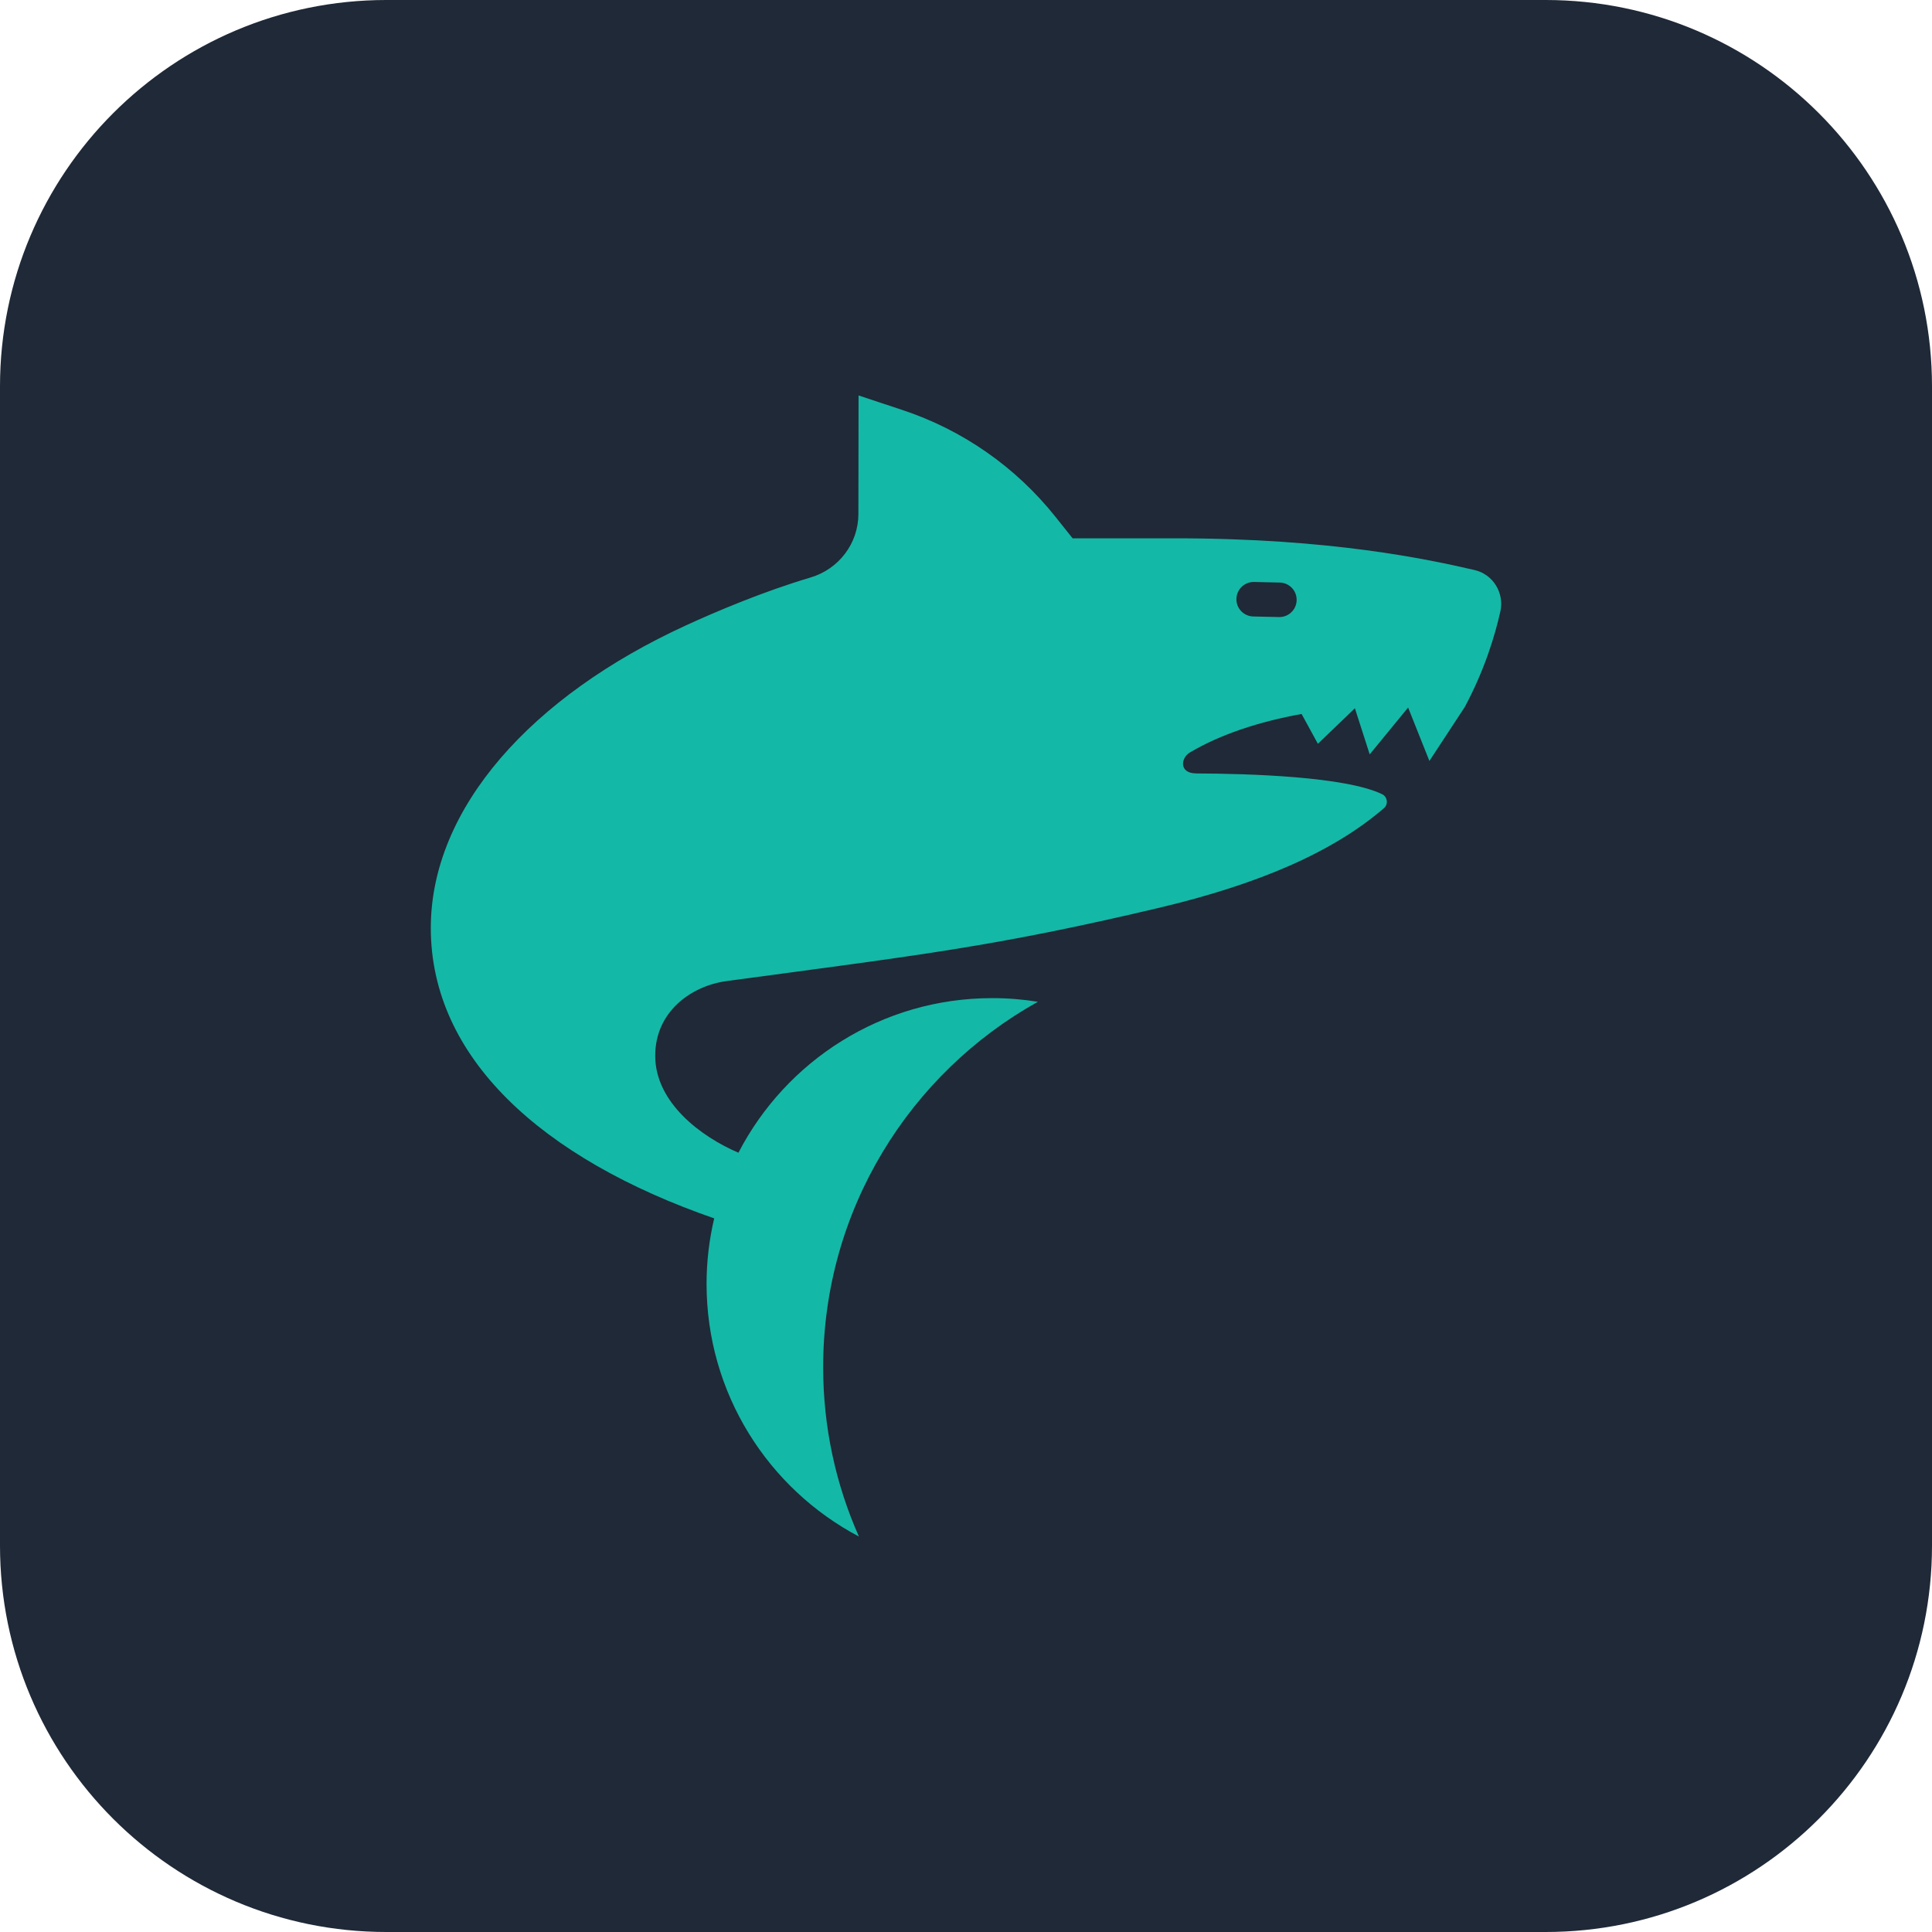
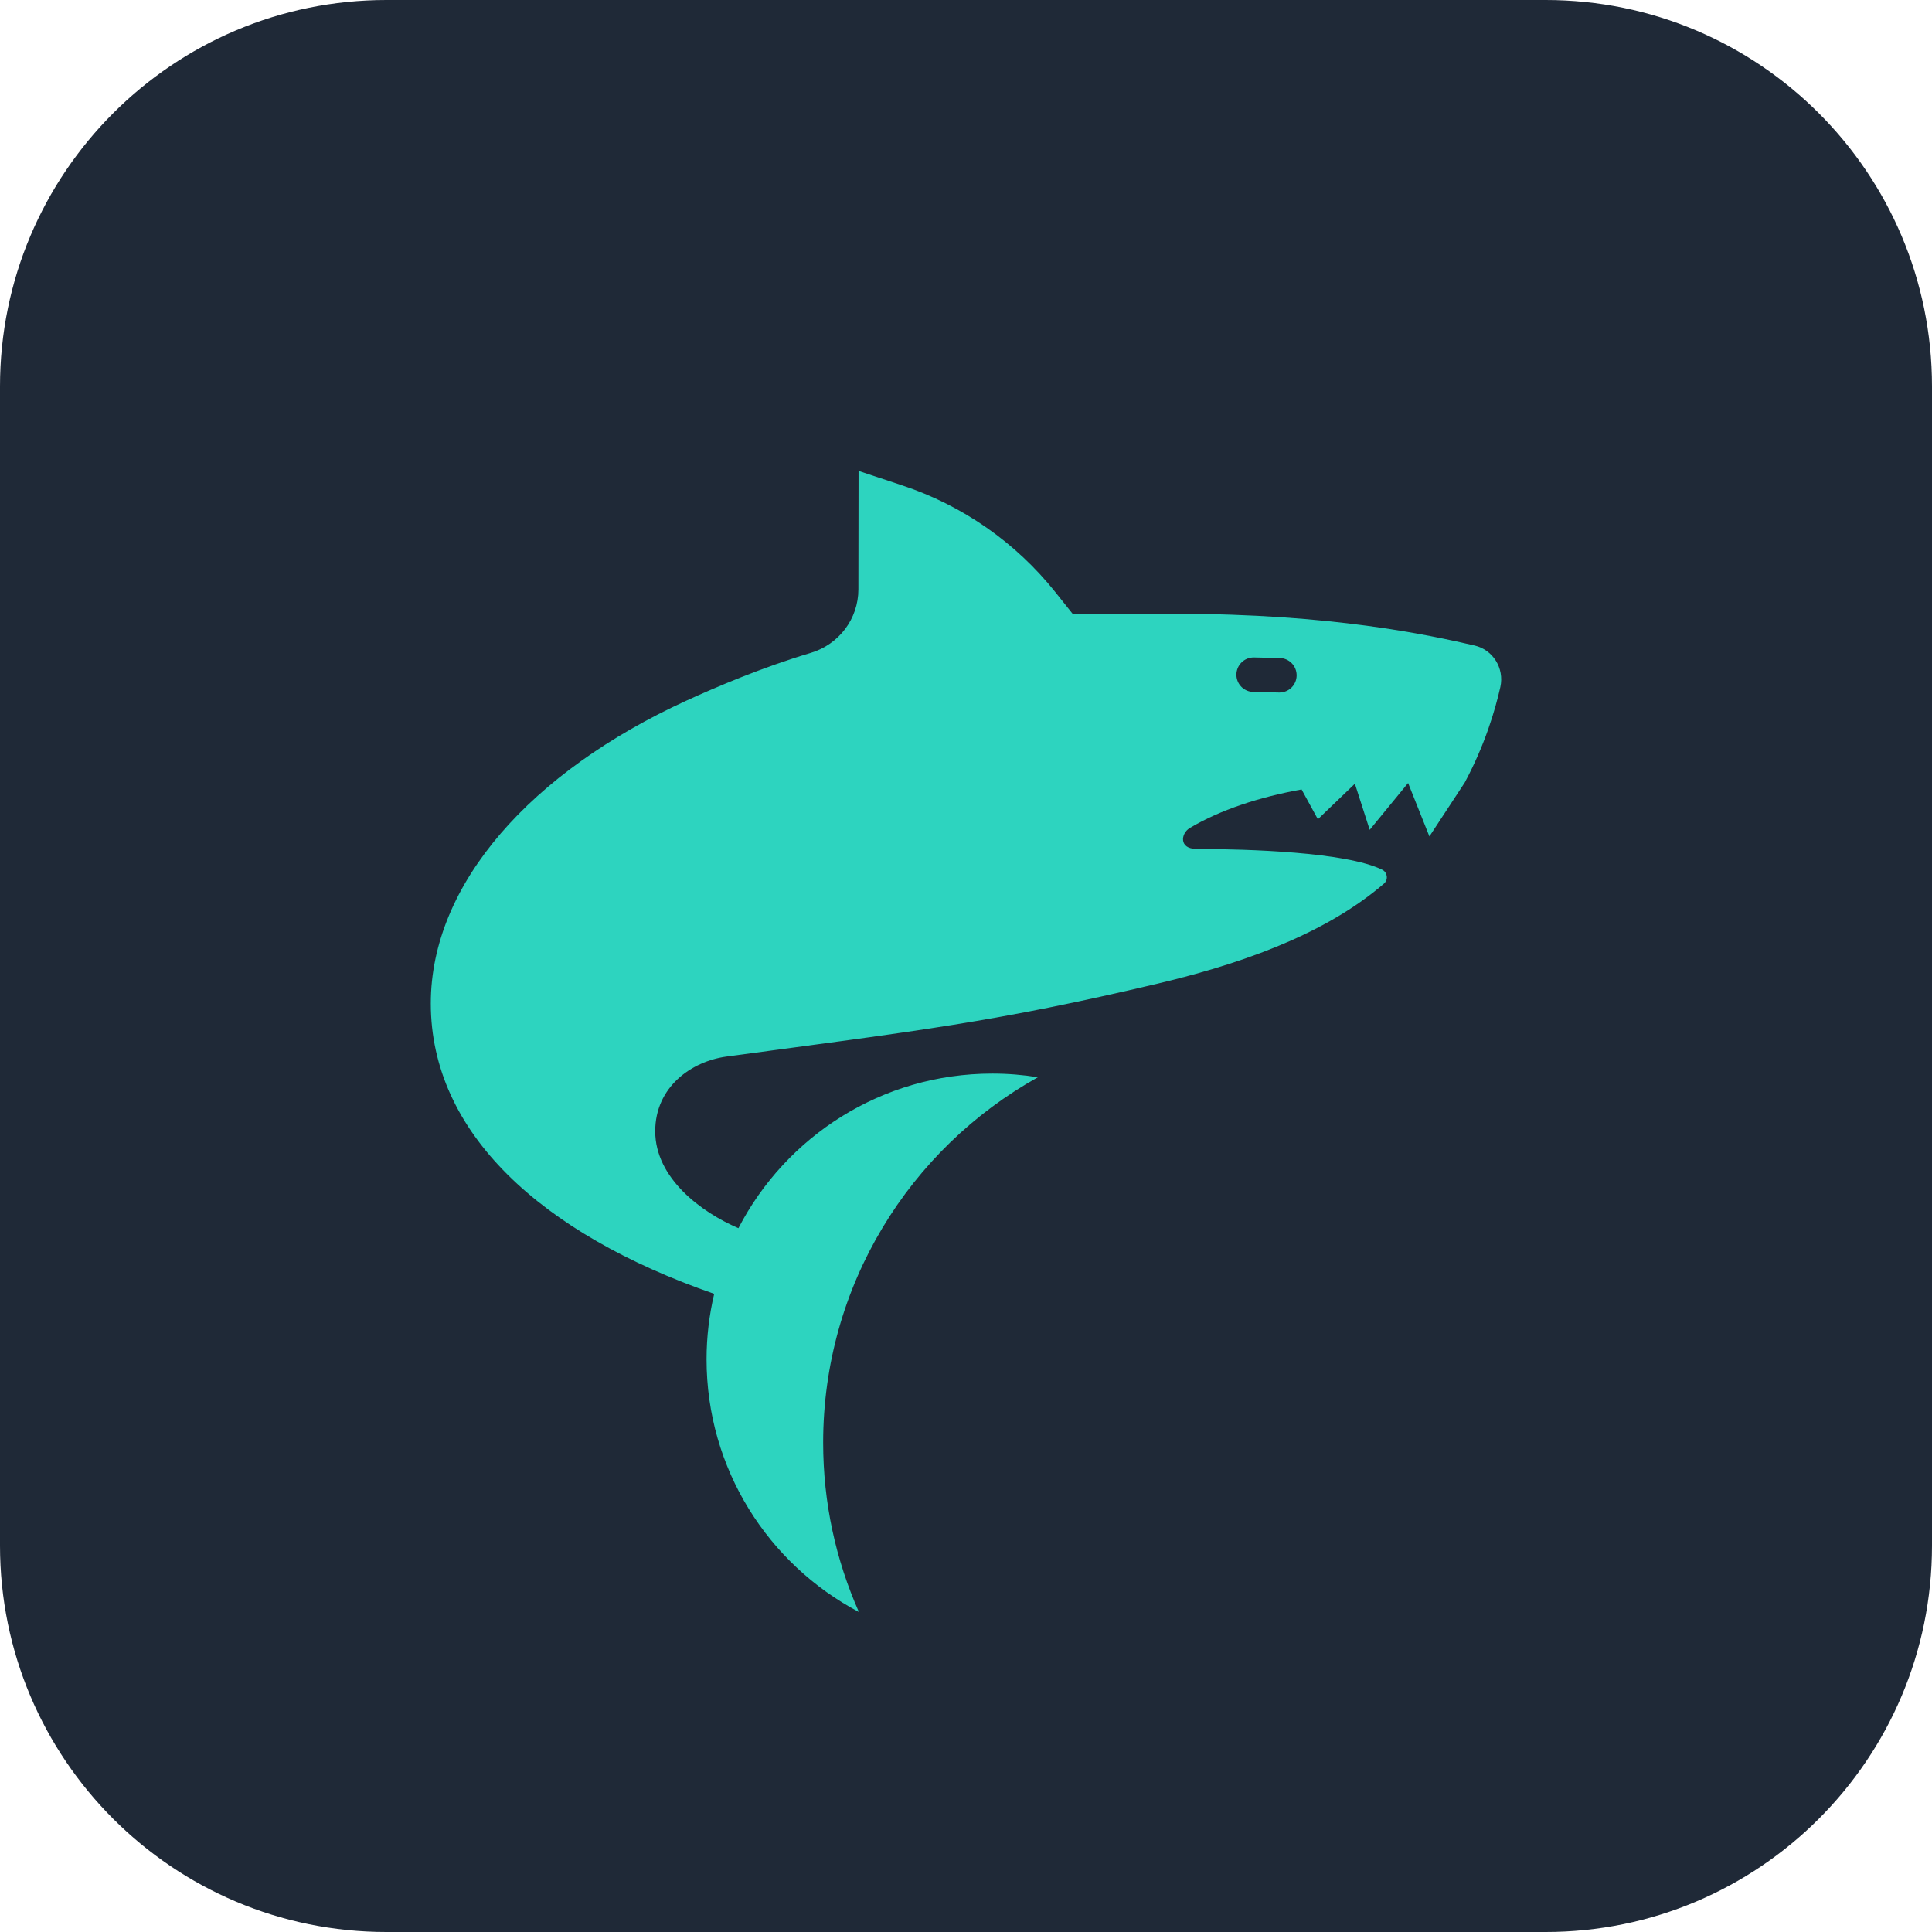
<svg xmlns="http://www.w3.org/2000/svg" viewBox="0 0 256 256" width="256" height="256">
  <defs>
    <clipPath id="bgc">
      <rect width="256" height="256" rx="51.2" />
    </clipPath>
    <filter id="f_o1" color-interpolation-filters="sRGB">
-       <feFlood flood-color="#14b8a6" result="c" />
+       <feFlood flood-color="#2dd4bf" result="c" />
      <feComposite in="c" in2="SourceAlpha" operator="in" />
    </filter>
  </defs>
  <rect width="256" height="256" rx="51.2" fill="#1f2937" />
-   <g opacity="1" transform="translate(128,128) rotate(0)" filter="url(#f_o1)">
+   <g opacity="1" transform="translate(128,138) rotate(0)" filter="url(#f_o1)">
    <svg x="-76.8" y="-76.8" width="153.6" height="153.6" viewBox="0 0 241 256">
      <g id="SVGRepo_bgCarrier" stroke-width="0" />
      <g id="SVGRepo_tracerCarrier" stroke-linecap="round" stroke-linejoin="round" />
      <g id="SVGRepo_iconCarrier">
        <path d="M232.785,40.548c-10.105-2.327-31.558-7-65.995-7c-3.037,0-22.744,0-22.744,0l-3.815-4.781 c-8.755-10.973-20.496-19.165-33.825-23.572L96.773,2l-0.039,26.165c0,6.507-4.318,12.176-10.549,14.029 c-10.598,3.155-20.901,7.542-27.526,10.578C24.607,68.389,2.306,93.105,2.306,119.605c0,28.512,24.282,50.842,62.584,64.131 c-1.094,4.643-1.686,9.474-1.686,14.453c0,24.213,13.635,45.242,33.648,55.81c-5.077-11.436-7.897-24.085-7.897-37.404 c0-34.693,19.126-64.92,47.421-80.694c-3.283-0.532-6.645-0.808-10.076-0.808c-24.41,0-45.557,13.861-56.057,34.141 c-8.189-3.497-18.377-11.039-18.377-21.407c0-9.771,7.969-15.445,15.784-16.5c42.804-5.778,58.975-7.552,95.246-16.119 c22.251-5.255,38.666-12.363,49.954-22.103c0.946-0.887,0.72-2.475-0.453-3.046c-8.064-3.904-29.458-4.545-41.091-4.584 c-0.01,0-0.02-0.01-0.03-0.01c-3.687-0.03-3.391-3.332-1.39-4.584c6.773-4.032,15.321-6.832,24.726-8.538l3.598,6.586l8.173-7.848 l3.273,10.184l8.479-10.342l4.703,11.791c0-0.01,0.01-0.01,0.01-0.01l7.798-11.89c4.397-8.203,6.684-15.843,7.867-21.117 C239.41,45.576,236.896,41.494,232.785,40.548z M189.712,50.939h-0.069l-5.679-0.128c-2.11-0.039-3.786-1.775-3.746-3.874 c0.039-2.08,1.735-3.746,3.815-3.746h0.069l5.679,0.128c2.1,0.039,3.776,1.775,3.736,3.884 C193.488,49.273,191.792,50.939,189.712,50.939z" />
      </g>
    </svg>
  </g>
</svg>
